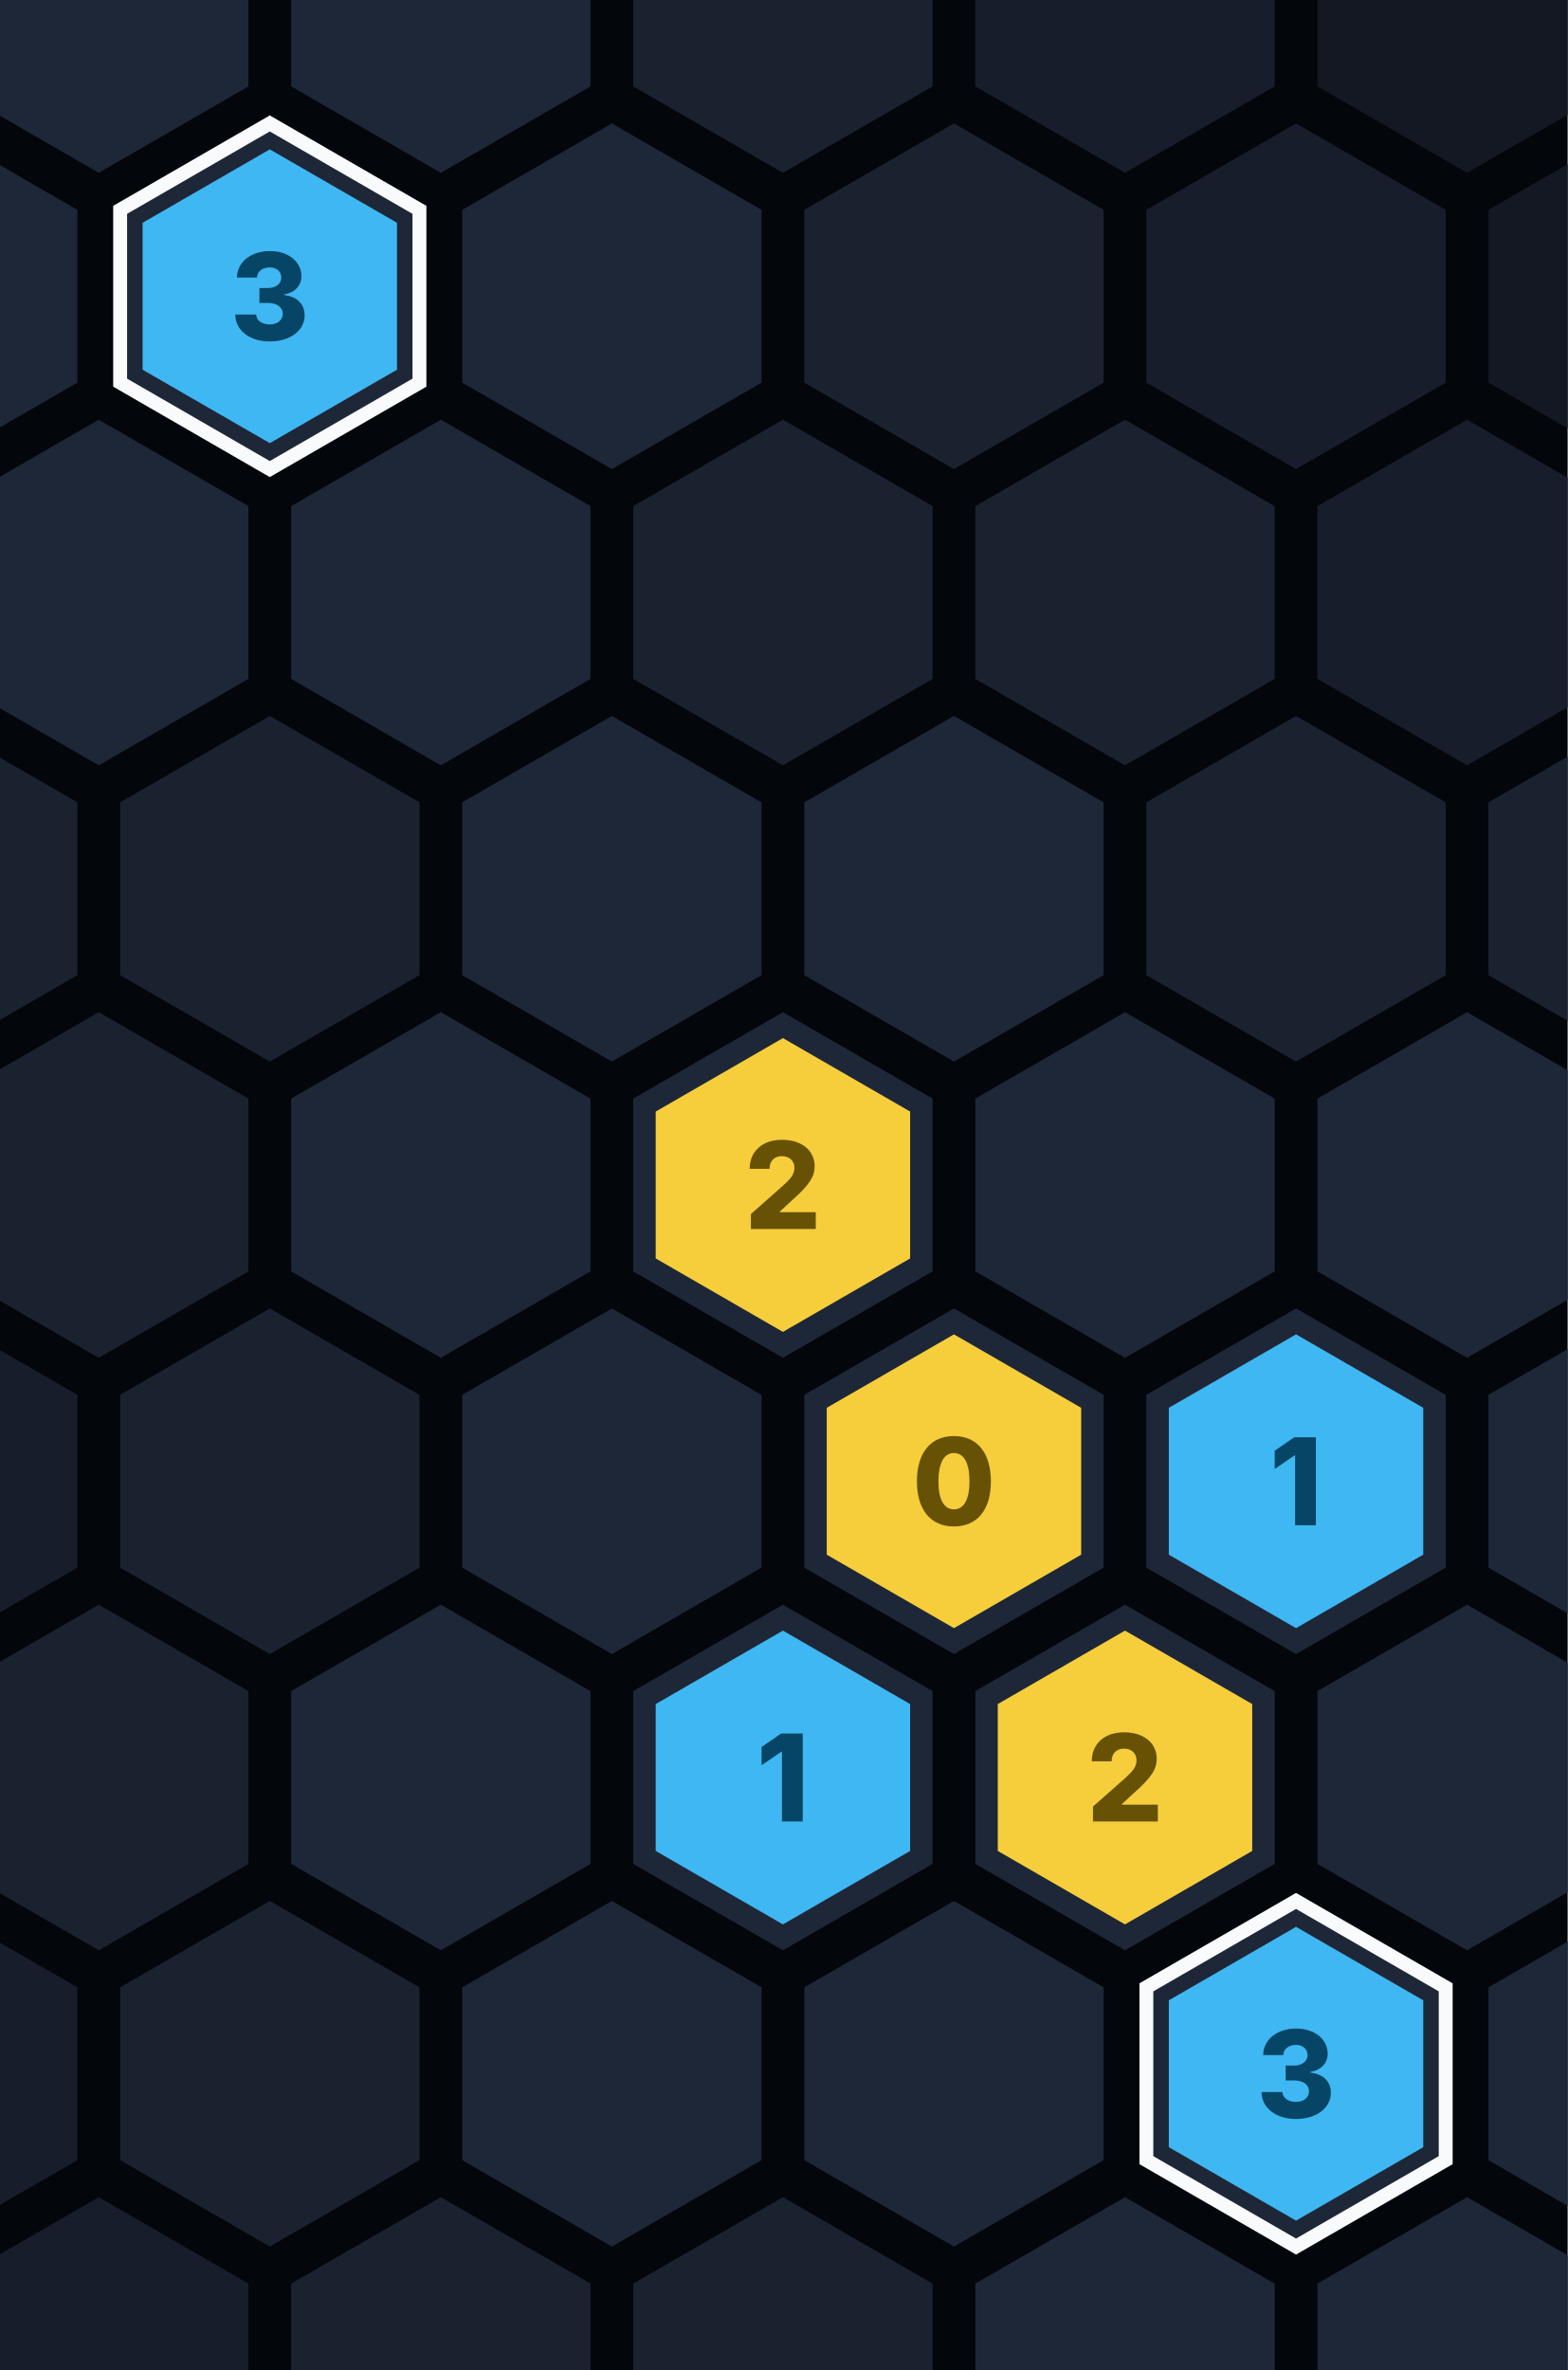
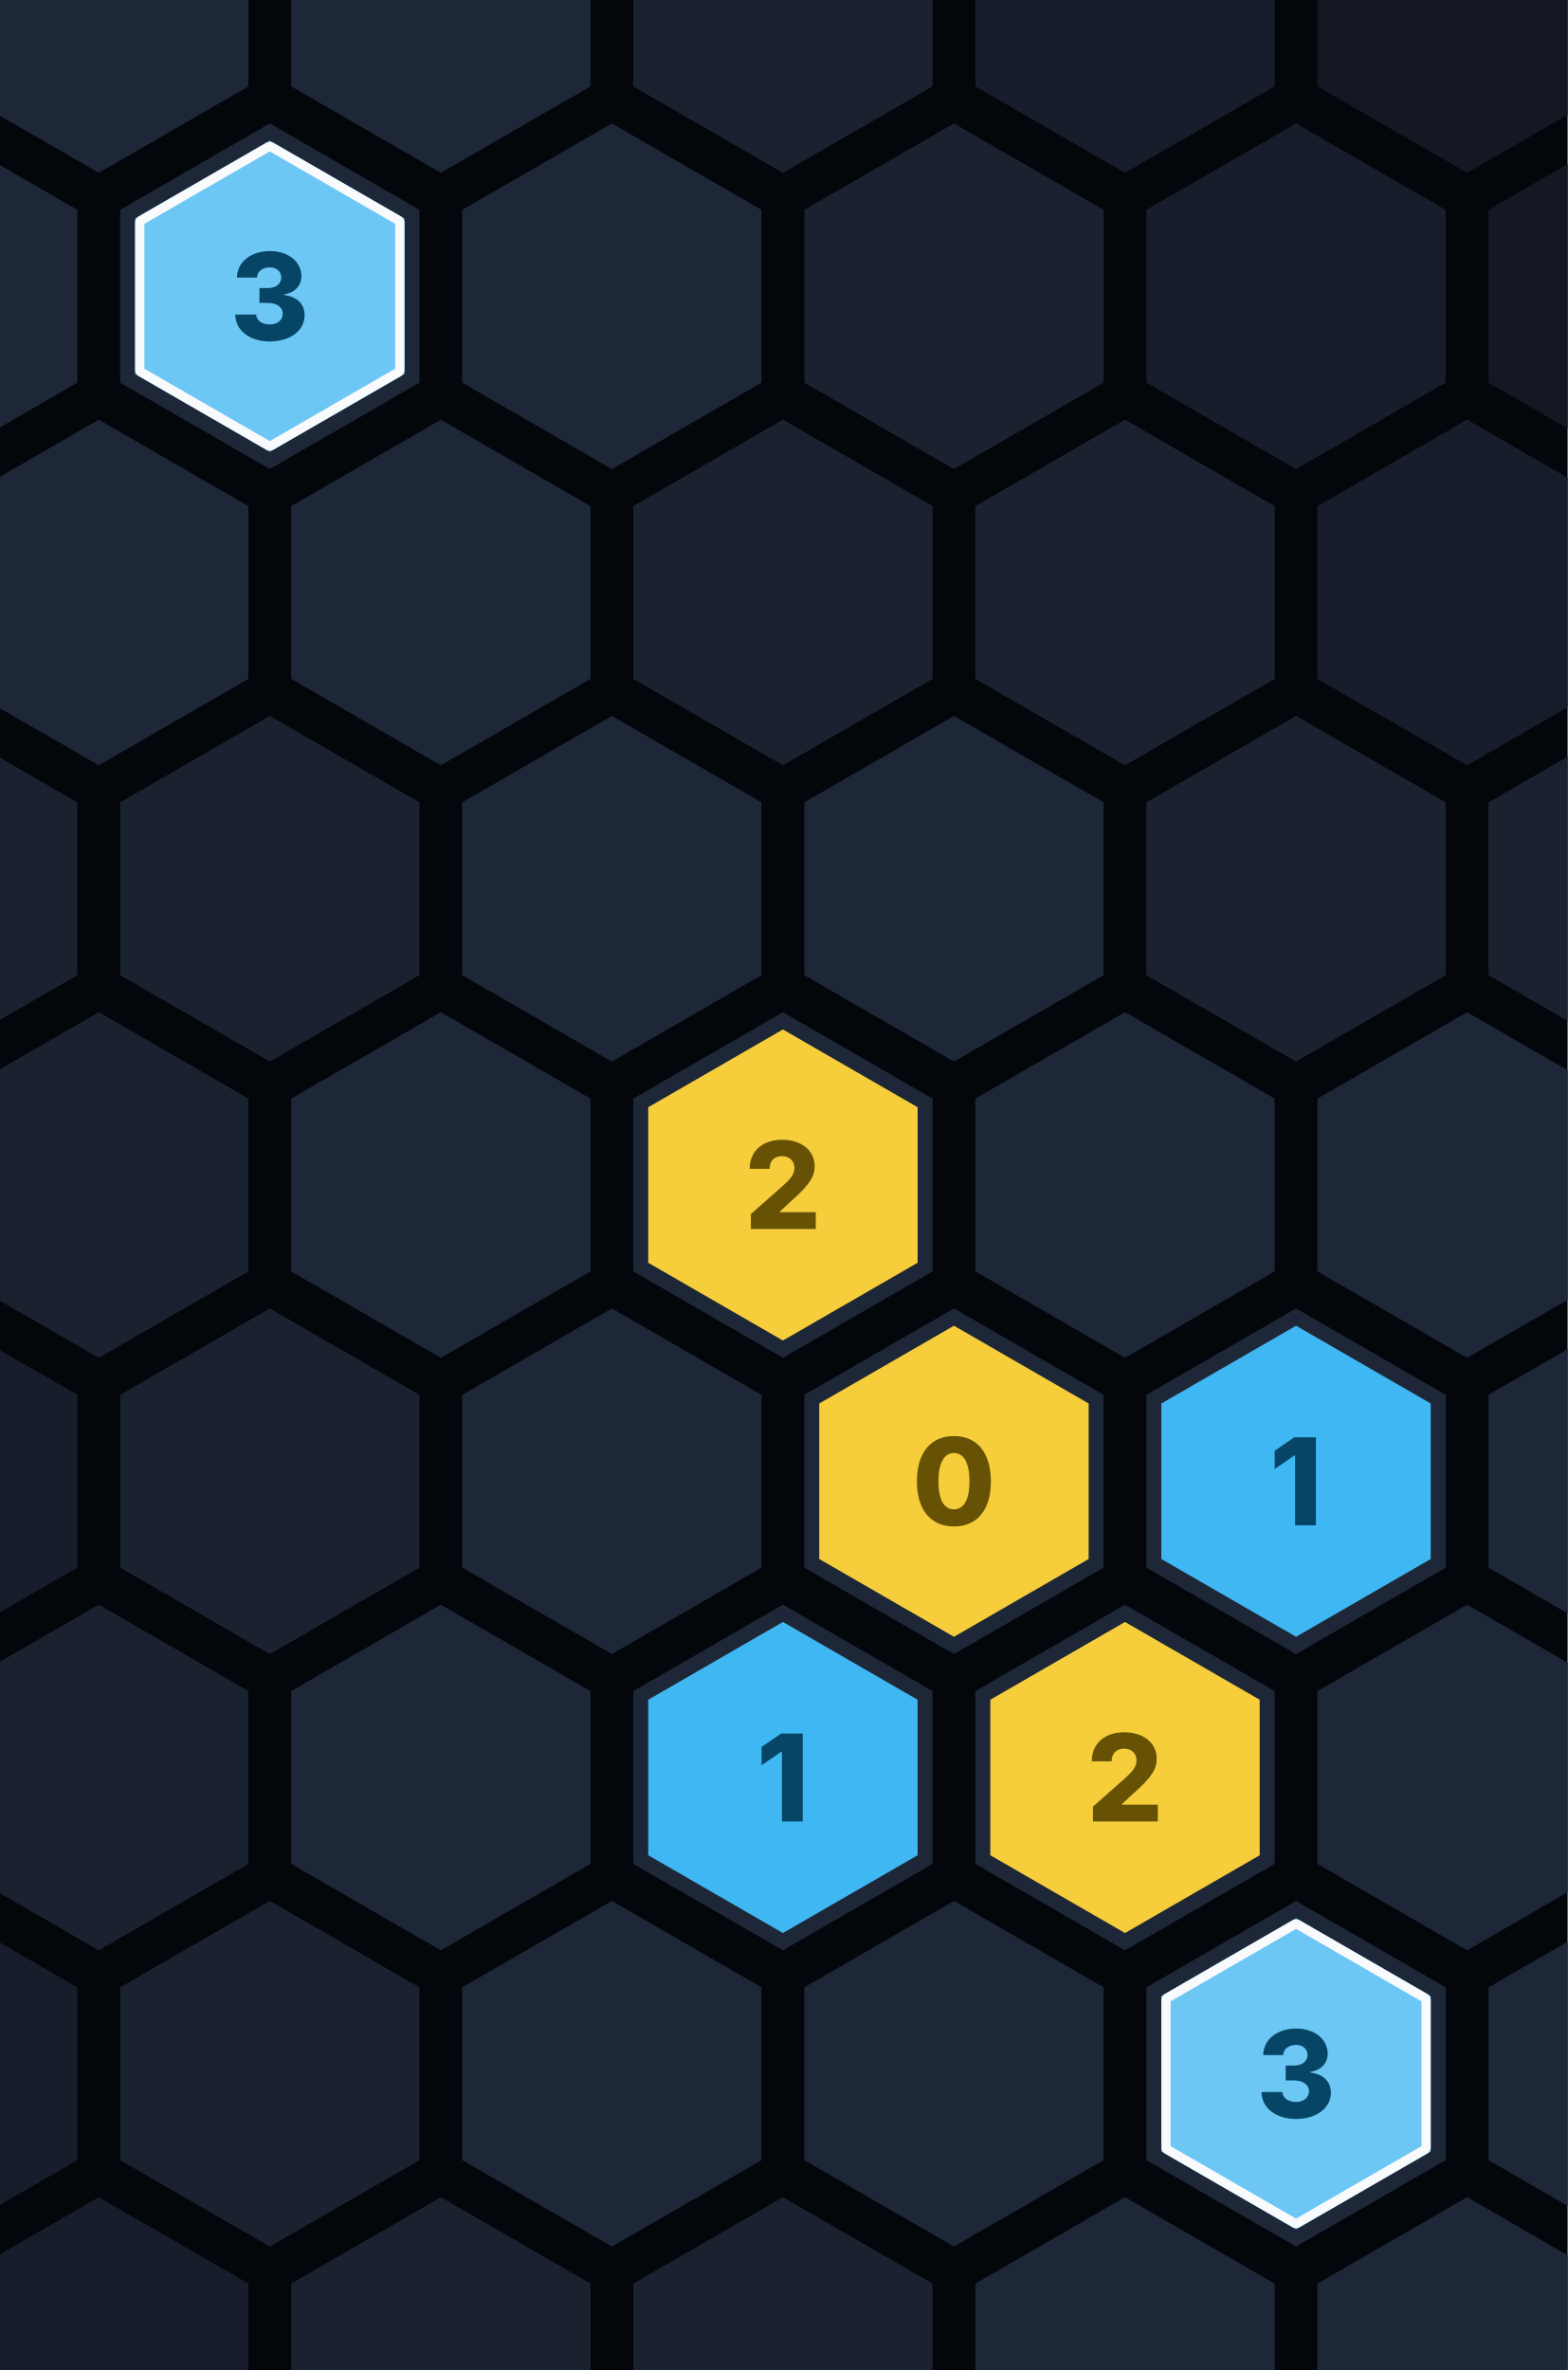
<svg xmlns="http://www.w3.org/2000/svg" viewBox="-309.128 -480.0 508 768">
  <rect x="-309.128" y="-480.0" width="100%" height="100%" fill="rgba(3, 6, 11, 1.0)" />
  <defs>
    <mask x="-309.128" y="-480.0" width="100%" height="100%" id="full-mask" mask-type="luminance" maskUnits="userSpaceOnUse">
      <rect x="-309.128" y="-480.0" width="100%" height="100%" fill="rgba(255, 255, 255, 1.0)" />
    </mask>
    <mask x="-309.128" y="-480.0" width="100%" height="100%" id="text-mask-7" mask-type="luminance" maskUnits="userSpaceOnUse">
      <rect x="-309.128" y="-480.0" width="100%" height="100%" fill="rgba(255, 255, 255, 1.0)" />
      <text stroke="rgba(51, 51, 51, 1.0)" stroke-width="6.533" stroke-linecap="round" stroke-linejoin="round" font-weight="800" font-family="system-ui, -apple-system, BlinkMacSystemFont, sans-serif" font-size="39.2px" text-anchor="middle" dominant-baseline="central" x="-221.703" y="-384.0">3</text>
      <text fill="rgba(0, 0, 0, 1.0)" font-weight="800" font-family="system-ui, -apple-system, BlinkMacSystemFont, sans-serif" font-size="39.2px" text-anchor="middle" dominant-baseline="central" x="-221.703" y="-384.0">3</text>
      <text stroke="rgba(51, 51, 51, 1.0)" stroke-width="6.533" stroke-linecap="round" stroke-linejoin="round" font-weight="800" font-family="system-ui, -apple-system, BlinkMacSystemFont, sans-serif" font-size="39.2px" text-anchor="middle" dominant-baseline="central" x="-55.426" y="-96.0">2</text>
      <text fill="rgba(0, 0, 0, 1.0)" font-weight="800" font-family="system-ui, -apple-system, BlinkMacSystemFont, sans-serif" font-size="39.2px" text-anchor="middle" dominant-baseline="central" x="-55.426" y="-96.0">2</text>
      <text stroke="rgba(51, 51, 51, 1.0)" stroke-width="6.533" stroke-linecap="round" stroke-linejoin="round" font-weight="800" font-family="system-ui, -apple-system, BlinkMacSystemFont, sans-serif" font-size="39.2px" text-anchor="middle" dominant-baseline="central" x="0.0" y="0.0">0</text>
      <text fill="rgba(0, 0, 0, 1.0)" font-weight="800" font-family="system-ui, -apple-system, BlinkMacSystemFont, sans-serif" font-size="39.2px" text-anchor="middle" dominant-baseline="central" x="0.0" y="0.0">0</text>
      <text stroke="rgba(51, 51, 51, 1.0)" stroke-width="6.533" stroke-linecap="round" stroke-linejoin="round" font-weight="800" font-family="system-ui, -apple-system, BlinkMacSystemFont, sans-serif" font-size="39.2px" text-anchor="middle" dominant-baseline="central" x="110.851" y="0.0">1</text>
      <text fill="rgba(0, 0, 0, 1.0)" font-weight="800" font-family="system-ui, -apple-system, BlinkMacSystemFont, sans-serif" font-size="39.2px" text-anchor="middle" dominant-baseline="central" x="110.851" y="0.0">1</text>
      <text stroke="rgba(51, 51, 51, 1.0)" stroke-width="6.533" stroke-linecap="round" stroke-linejoin="round" font-weight="800" font-family="system-ui, -apple-system, BlinkMacSystemFont, sans-serif" font-size="39.2px" text-anchor="middle" dominant-baseline="central" x="-55.426" y="96.0">1</text>
      <text fill="rgba(0, 0, 0, 1.0)" font-weight="800" font-family="system-ui, -apple-system, BlinkMacSystemFont, sans-serif" font-size="39.2px" text-anchor="middle" dominant-baseline="central" x="-55.426" y="96.0">1</text>
      <text stroke="rgba(51, 51, 51, 1.0)" stroke-width="6.533" stroke-linecap="round" stroke-linejoin="round" font-weight="800" font-family="system-ui, -apple-system, BlinkMacSystemFont, sans-serif" font-size="39.2px" text-anchor="middle" dominant-baseline="central" x="55.426" y="96.0">2</text>
      <text fill="rgba(0, 0, 0, 1.0)" font-weight="800" font-family="system-ui, -apple-system, BlinkMacSystemFont, sans-serif" font-size="39.2px" text-anchor="middle" dominant-baseline="central" x="55.426" y="96.0">2</text>
      <text stroke="rgba(51, 51, 51, 1.0)" stroke-width="6.533" stroke-linecap="round" stroke-linejoin="round" font-weight="800" font-family="system-ui, -apple-system, BlinkMacSystemFont, sans-serif" font-size="39.2px" text-anchor="middle" dominant-baseline="central" x="110.851" y="192.0">3</text>
      <text fill="rgba(0, 0, 0, 1.0)" font-weight="800" font-family="system-ui, -apple-system, BlinkMacSystemFont, sans-serif" font-size="39.2px" text-anchor="middle" dominant-baseline="central" x="110.851" y="192.0">3</text>
    </mask>
  </defs>
  <g mask="url(#full-mask)">
    <polygon points="-228.631,-508.0 -228.631,-452.0 -277.128,-424.0 -325.626,-452.0 -325.626,-508.0 -277.128,-536.0" fill="rgba(30, 39, 55, 1.0)" />
    <polygon points="-117.779,-508.0 -117.779,-452.0 -166.277,-424.0 -214.774,-452.0 -214.774,-508.0 -166.277,-536.0" fill="rgba(30, 39, 55, 1.0)" />
    <polygon points="-6.928,-508.0 -6.928,-452.0 -55.426,-424.0 -103.923,-452.0 -103.923,-508.0 -55.426,-536.0" fill="rgba(26, 34, 48, 1.0)" />
    <polygon points="103.923,-508.0 103.923,-452.0 55.426,-424.0 6.928,-452.0 6.928,-508.0 55.426,-536.0" fill="rgba(23, 29, 42, 1.0)" />
    <polygon points="214.774,-508.0 214.774,-452.0 166.277,-424.0 117.779,-452.0 117.779,-508.0 166.277,-536.0" fill="rgba(19, 24, 35, 1.0)" />
    <polygon points="-284.056,-412.0 -284.056,-356.0 -332.554,-328.0 -381.051,-356.0 -381.051,-412.0 -332.554,-440.0" fill="rgba(30, 39, 55, 1.0)" />
    <polygon points="-173.205,-412.0 -173.205,-356.0 -221.703,-328.0 -270.2,-356.0 -270.2,-412.0 -221.703,-440.0" fill="rgba(30, 39, 55, 1.0)" />
-     <polygon points="-180.48,-407.8 -180.48,-360.2 -221.703,-336.4 -262.925,-360.2 -262.925,-407.8 -221.703,-431.6" fill="rgba(63, 183, 243, 1.0)" />
-     <polygon points="-173.205,-412.0 -173.205,-356.0 -221.703,-328.0 -270.2,-356.0 -270.2,-412.0 -221.703,-440.0" fill="rgba(0, 0, 0, 0.0)" stroke="rgba(248, 250, 252, 1.0)" stroke-width="4.5" />
+     <polygon points="-178.055,-409.2 -178.055,-358.8 -221.703,-333.6 -265.35,-358.8 -265.35,-409.2 -221.703,-434.4" fill="rgba(63, 183, 243, 1.0)" />
+     <path d="M -179.555 -407.959 L -179.555 -360.041 Q -179.555 -359.666 -179.88 -359.479 L -221.378 -335.52 Q -221.703 -335.332 -222.027 -335.52 L -263.525 -359.479 Q -263.85 -359.666 -263.85 -360.041 L -263.85 -407.959 Q -263.85 -408.334 -263.525 -408.521 L -222.027 -432.48 Q -221.703 -432.668 -221.378 -432.48 L -179.88 -408.521 Q -179.555 -408.334 -179.555 -407.959 Z" fill="rgba(248, 250, 252, 0.251)" />
+     <path d="M -179.555 -407.959 L -179.555 -360.041 Q -179.555 -359.666 -179.88 -359.479 L -221.378 -335.52 Q -221.703 -335.332 -222.027 -335.52 L -263.525 -359.479 Q -263.85 -359.666 -263.85 -360.041 L -263.85 -407.959 Q -263.85 -408.334 -263.525 -408.521 L -222.027 -432.48 Q -221.703 -432.668 -221.378 -432.48 L -179.88 -408.521 Q -179.555 -408.334 -179.555 -407.959 Z" fill="rgba(0, 0, 0, 0.0)" stroke="rgba(248, 250, 252, 1.0)" stroke-width="3.0" />
    <text fill="rgba(6, 69, 101, 1.0)" font-weight="800" font-family="system-ui, -apple-system, BlinkMacSystemFont, sans-serif" font-size="39.2px" text-anchor="middle" dominant-baseline="central" x="-221.703" y="-384.0">3</text>
    <polygon points="-62.354,-412.0 -62.354,-356.0 -110.851,-328.0 -159.349,-356.0 -159.349,-412.0 -110.851,-440.0" fill="rgba(30, 39, 55, 1.0)" />
    <polygon points="48.497,-412.0 48.497,-356.0 3.429011037612589E-15,-328.0 -48.497,-356.0 -48.497,-412.0 -1.0287033112837767E-14,-440.0" fill="rgba(26, 34, 48, 1.0)" />
    <polygon points="159.349,-412.0 159.349,-356.0 110.851,-328.0 62.354,-356.0 62.354,-412.0 110.851,-440.0" fill="rgba(23, 29, 42, 1.0)" />
    <polygon points="270.2,-412.0 270.2,-356.0 221.703,-328.0 173.205,-356.0 173.205,-412.0 221.703,-440.0" fill="rgba(19, 24, 35, 1.0)" />
    <polygon points="-228.631,-316.0 -228.631,-260.0 -277.128,-232.0 -325.626,-260.0 -325.626,-316.0 -277.128,-344.0" fill="rgba(30, 39, 55, 1.0)" />
    <polygon points="-117.779,-316.0 -117.779,-260.0 -166.277,-232.0 -214.774,-260.0 -214.774,-316.0 -166.277,-344.0" fill="rgba(30, 39, 55, 1.0)" />
    <polygon points="-6.928,-316.0 -6.928,-260.0 -55.426,-232.0 -103.923,-260.0 -103.923,-316.0 -55.426,-344.0" fill="rgba(26, 34, 48, 1.0)" />
    <polygon points="103.923,-316.0 103.923,-260.0 55.426,-232.0 6.928,-260.0 6.928,-316.0 55.426,-344.0" fill="rgba(26, 34, 48, 1.0)" />
    <polygon points="214.774,-316.0 214.774,-260.0 166.277,-232.0 117.779,-260.0 117.779,-316.0 166.277,-344.0" fill="rgba(23, 29, 42, 1.0)" />
    <polygon points="-284.056,-220.0 -284.056,-164.0 -332.554,-136.0 -381.051,-164.0 -381.051,-220.0 -332.554,-248.0" fill="rgba(26, 34, 48, 1.0)" />
    <polygon points="-173.205,-220.0 -173.205,-164.0 -221.703,-136.0 -270.2,-164.0 -270.2,-220.0 -221.703,-248.0" fill="rgba(26, 34, 48, 1.0)" />
    <polygon points="-62.354,-220.0 -62.354,-164.0 -110.851,-136.0 -159.349,-164.0 -159.349,-220.0 -110.851,-248.0" fill="rgba(30, 39, 55, 1.0)" />
    <polygon points="48.497,-220.0 48.497,-164.0 3.429011037612589E-15,-136.0 -48.497,-164.0 -48.497,-220.0 -1.0287033112837767E-14,-248.0" fill="rgba(30, 39, 55, 1.0)" />
    <polygon points="159.349,-220.0 159.349,-164.0 110.851,-136.0 62.354,-164.0 62.354,-220.0 110.851,-248.0" fill="rgba(26, 34, 48, 1.0)" />
    <polygon points="270.2,-220.0 270.2,-164.0 221.703,-136.0 173.205,-164.0 173.205,-220.0 221.703,-248.0" fill="rgba(26, 34, 48, 1.0)" />
    <polygon points="-228.631,-124.0 -228.631,-68.0 -277.128,-40.0 -325.626,-68.0 -325.626,-124.0 -277.128,-152.0" fill="rgba(26, 34, 48, 1.0)" />
    <polygon points="-117.779,-124.0 -117.779,-68.0 -166.277,-40.0 -214.774,-68.0 -214.774,-124.0 -166.277,-152.0" fill="rgba(30, 39, 55, 1.0)" />
    <polygon points="-6.928,-124.0 -6.928,-68.0 -55.426,-40.0 -103.923,-68.0 -103.923,-124.0 -55.426,-152.0" fill="rgba(30, 39, 55, 1.0)" />
-     <polygon points="-14.203,-119.8 -14.203,-72.2 -55.426,-48.4 -96.648,-72.2 -96.648,-119.8 -55.426,-143.6" fill="rgba(246, 206, 60, 1.0)" />
+     <polygon points="-11.778,-121.2 -11.778,-70.8 -55.426,-45.6 -99.073,-70.8 -99.073,-121.2 -55.426,-146.4" fill="rgba(246, 206, 60, 1.0)" />
    <text fill="rgba(102, 81, 5, 1.0)" font-weight="800" font-family="system-ui, -apple-system, BlinkMacSystemFont, sans-serif" font-size="39.2px" text-anchor="middle" dominant-baseline="central" x="-55.426" y="-96.0">2</text>
    <polygon points="103.923,-124.0 103.923,-68.0 55.426,-40.0 6.928,-68.0 6.928,-124.0 55.426,-152.0" fill="rgba(30, 39, 55, 1.0)" />
    <polygon points="214.774,-124.0 214.774,-68.0 166.277,-40.0 117.779,-68.0 117.779,-124.0 166.277,-152.0" fill="rgba(30, 39, 55, 1.0)" />
    <polygon points="-284.056,-28 -284.056,28 -332.554,56.0 -381.051,28 -381.051,-28 -332.554,-56.0" fill="rgba(23, 29, 42, 1.0)" />
    <polygon points="-173.205,-28 -173.205,28 -221.703,56.0 -270.2,28 -270.2,-28 -221.703,-56.0" fill="rgba(26, 34, 48, 1.0)" />
    <polygon points="-62.354,-28 -62.354,28 -110.851,56.0 -159.349,28 -159.349,-28 -110.851,-56.0" fill="rgba(30, 39, 55, 1.0)" />
    <polygon points="48.497,-28 48.497,28 3.429011037612589E-15,56.0 -48.497,28 -48.497,-28 -1.0287033112837767E-14,-56.0" fill="rgba(30, 39, 55, 1.0)" />
-     <polygon points="41.223,-23.8 41.223,23.8 2.9146593819707008E-15,47.6 -41.223,23.8 -41.223,-23.8 -8.743978145912102E-15,-47.6" fill="rgba(246, 206, 60, 1.0)" />
+     <polygon points="43.648,-25.2 43.648,25.2 3.08610993385133E-15,50.4 -43.648,25.2 -43.648,-25.2 -9.258329801553989E-15,-50.4" fill="rgba(246, 206, 60, 1.0)" />
    <text fill="rgba(102, 81, 5, 1.0)" font-weight="800" font-family="system-ui, -apple-system, BlinkMacSystemFont, sans-serif" font-size="39.2px" text-anchor="middle" dominant-baseline="central" x="0.0" y="0.0">0</text>
    <polygon points="159.349,-28 159.349,28 110.851,56.0 62.354,28 62.354,-28 110.851,-56.0" fill="rgba(30, 39, 55, 1.0)" />
-     <polygon points="152.074,-23.8 152.074,23.8 110.851,47.6 69.628,23.8 69.628,-23.8 110.851,-47.6" fill="rgba(63, 183, 243, 1.0)" />
+     <polygon points="154.499,-25.2 154.499,25.2 110.851,50.4 67.204,25.2 67.204,-25.2 110.851,-50.4" fill="rgba(63, 183, 243, 1.0)" />
    <text fill="rgba(6, 69, 101, 1.0)" font-weight="800" font-family="system-ui, -apple-system, BlinkMacSystemFont, sans-serif" font-size="39.2px" text-anchor="middle" dominant-baseline="central" x="110.851" y="0.0">1</text>
    <polygon points="270.2,-28 270.2,28 221.703,56.0 173.205,28 173.205,-28 221.703,-56.0" fill="rgba(30, 39, 55, 1.0)" />
    <polygon points="-228.631,68.0 -228.631,124.0 -277.128,152.0 -325.626,124.0 -325.626,68.0 -277.128,40.0" fill="rgba(26, 34, 48, 1.0)" />
    <polygon points="-117.779,68.0 -117.779,124.0 -166.277,152.0 -214.774,124.0 -214.774,68.0 -166.277,40.0" fill="rgba(30, 39, 55, 1.0)" />
    <polygon points="-6.928,68.0 -6.928,124.0 -55.426,152.0 -103.923,124.0 -103.923,68.0 -55.426,40.0" fill="rgba(30, 39, 55, 1.0)" />
-     <polygon points="-14.203,72.2 -14.203,119.8 -55.426,143.6 -96.648,119.8 -96.648,72.2 -55.426,48.4" fill="rgba(63, 183, 243, 1.0)" />
+     <polygon points="-11.778,70.8 -11.778,121.2 -55.426,146.4 -99.073,121.2 -99.073,70.8 -55.426,45.6" fill="rgba(63, 183, 243, 1.0)" />
    <text fill="rgba(6, 69, 101, 1.0)" font-weight="800" font-family="system-ui, -apple-system, BlinkMacSystemFont, sans-serif" font-size="39.2px" text-anchor="middle" dominant-baseline="central" x="-55.426" y="96.0">1</text>
    <polygon points="103.923,68.0 103.923,124.0 55.426,152.0 6.928,124.0 6.928,68.0 55.426,40.0" fill="rgba(30, 39, 55, 1.0)" />
-     <polygon points="96.648,72.2 96.648,119.8 55.426,143.6 14.203,119.8 14.203,72.2 55.426,48.4" fill="rgba(246, 206, 60, 1.0)" />
+     <polygon points="99.073,70.8 99.073,121.2 55.426,146.4 11.778,121.2 11.778,70.8 55.426,45.6" fill="rgba(246, 206, 60, 1.0)" />
    <text fill="rgba(102, 81, 5, 1.0)" font-weight="800" font-family="system-ui, -apple-system, BlinkMacSystemFont, sans-serif" font-size="39.2px" text-anchor="middle" dominant-baseline="central" x="55.426" y="96.0">2</text>
    <polygon points="214.774,68.0 214.774,124.0 166.277,152.0 117.779,124.0 117.779,68.0 166.277,40.0" fill="rgba(30, 39, 55, 1.0)" />
    <polygon points="-284.056,164.0 -284.056,220.0 -332.554,248.0 -381.051,220.0 -381.051,164.0 -332.554,136.0" fill="rgba(23, 29, 42, 1.0)" />
    <polygon points="-173.205,164.0 -173.205,220.0 -221.703,248.0 -270.2,220.0 -270.2,164.0 -221.703,136.0" fill="rgba(26, 34, 48, 1.0)" />
    <polygon points="-62.354,164.0 -62.354,220.0 -110.851,248.0 -159.349,220.0 -159.349,164.0 -110.851,136.0" fill="rgba(30, 39, 55, 1.0)" />
    <polygon points="48.497,164.0 48.497,220.0 3.429011037612589E-15,248.0 -48.497,220.0 -48.497,164.0 -1.0287033112837767E-14,136.0" fill="rgba(30, 39, 55, 1.0)" />
    <polygon points="159.349,164.0 159.349,220.0 110.851,248.0 62.354,220.0 62.354,164.0 110.851,136.0" fill="rgba(30, 39, 55, 1.0)" />
-     <polygon points="152.074,168.2 152.074,215.8 110.851,239.6 69.628,215.8 69.628,168.2 110.851,144.4" fill="rgba(63, 183, 243, 1.0)" />
-     <polygon points="159.349,164.0 159.349,220.0 110.851,248.0 62.354,220.0 62.354,164.0 110.851,136.0" fill="rgba(0, 0, 0, 0.0)" stroke="rgba(248, 250, 252, 1.0)" stroke-width="4.5" />
+     <polygon points="154.499,166.8 154.499,217.2 110.851,242.4 67.204,217.2 67.204,166.8 110.851,141.6" fill="rgba(63, 183, 243, 1.0)" />
+     <path d="M 152.999 168.041 L 152.999 215.959 Q 152.999 216.334 152.674 216.521 L 111.176 240.48 Q 110.851 240.668 110.526 240.48 L 69.028 216.521 Q 68.704 216.334 68.704 215.959 L 68.704 168.041 Q 68.704 167.666 69.028 167.479 L 110.526 143.52 Q 110.851 143.332 111.176 143.52 L 152.674 167.479 Q 152.999 167.666 152.999 168.041 Z" fill="rgba(248, 250, 252, 0.251)" />
+     <path d="M 152.999 168.041 L 152.999 215.959 Q 152.999 216.334 152.674 216.521 L 111.176 240.48 Q 110.851 240.668 110.526 240.48 L 69.028 216.521 Q 68.704 216.334 68.704 215.959 L 68.704 168.041 Q 68.704 167.666 69.028 167.479 L 110.526 143.52 Q 110.851 143.332 111.176 143.52 L 152.674 167.479 Q 152.999 167.666 152.999 168.041 Z" fill="rgba(0, 0, 0, 0.0)" stroke="rgba(248, 250, 252, 1.0)" stroke-width="3.0" />
    <text fill="rgba(6, 69, 101, 1.0)" font-weight="800" font-family="system-ui, -apple-system, BlinkMacSystemFont, sans-serif" font-size="39.2px" text-anchor="middle" dominant-baseline="central" x="110.851" y="192.0">3</text>
    <polygon points="270.2,164.0 270.2,220.0 221.703,248.0 173.205,220.0 173.205,164.0 221.703,136.0" fill="rgba(30, 39, 55, 1.0)" />
    <polygon points="-228.631,260.0 -228.631,316.0 -277.128,344.0 -325.626,316.0 -325.626,260.0 -277.128,232.0" fill="rgba(23, 29, 42, 1.0)" />
    <polygon points="-117.779,260.0 -117.779,316.0 -166.277,344.0 -214.774,316.0 -214.774,260.0 -166.277,232.0" fill="rgba(26, 34, 48, 1.0)" />
    <polygon points="-6.928,260.0 -6.928,316.0 -55.426,344.0 -103.923,316.0 -103.923,260.0 -55.426,232.0" fill="rgba(26, 34, 48, 1.0)" />
    <polygon points="103.923,260.0 103.923,316.0 55.426,344.0 6.928,316.0 6.928,260.0 55.426,232.0" fill="rgba(30, 39, 55, 1.0)" />
    <polygon points="214.774,260.0 214.774,316.0 166.277,344.0 117.779,316.0 117.779,260.0 166.277,232.0" fill="rgba(30, 39, 55, 1.0)" />
-     <line x1="-332.554" y1="-448.0" x2="-332.554" y2="-512.0" stroke="rgba(60, 77, 108, 1.0)" stroke-width="3.0" stroke-linecap="round" mask="url(#text-mask-7)" />
-     <line x1="-332.554" y1="-512.0" x2="-277.128" y2="-544.0" stroke="rgba(60, 77, 108, 1.0)" stroke-width="3.0" stroke-linecap="round" mask="url(#text-mask-7)" />
-     <line x1="-277.128" y1="-544.0" x2="-221.703" y2="-512.0" stroke="rgba(60, 77, 108, 1.0)" stroke-width="3.0" stroke-linecap="round" mask="url(#text-mask-7)" />
-     <line x1="-221.703" y1="-512.0" x2="-166.277" y2="-544.0" stroke="rgba(60, 77, 108, 1.0)" stroke-width="3.0" stroke-linecap="round" mask="url(#text-mask-7)" />
-     <line x1="-166.277" y1="-544.0" x2="-110.851" y2="-512.0" stroke="rgba(60, 77, 108, 1.0)" stroke-width="3.0" stroke-linecap="round" mask="url(#text-mask-7)" />
-     <line x1="-110.851" y1="-512.0" x2="-55.426" y2="-544.0" stroke="rgba(60, 77, 108, 1.0)" stroke-width="3.0" stroke-linecap="round" mask="url(#text-mask-7)" />
-     <line x1="-55.426" y1="-544.0" x2="2.1316282072803006E-14" y2="-512.0" stroke="rgba(60, 77, 108, 1.0)" stroke-width="3.0" stroke-linecap="round" mask="url(#text-mask-7)" />
-     <line x1="4.263256414560601E-14" y1="-512.0" x2="55.426" y2="-544.0" stroke="rgba(60, 77, 108, 1.0)" stroke-width="3.0" stroke-linecap="round" mask="url(#text-mask-7)" />
-     <line x1="55.426" y1="-544.0" x2="110.851" y2="-512.0" stroke="rgba(60, 77, 108, 1.0)" stroke-width="3.0" stroke-linecap="round" mask="url(#text-mask-7)" />
-     <line x1="221.703" y1="-512.0" x2="221.703" y2="-448.0" stroke="rgba(60, 77, 108, 1.0)" stroke-width="3.0" stroke-linecap="round" mask="url(#text-mask-7)" />
-     <line x1="110.851" y1="-512.0" x2="166.277" y2="-544.0" stroke="rgba(60, 77, 108, 1.0)" stroke-width="3.0" stroke-linecap="round" mask="url(#text-mask-7)" />
-     <line x1="166.277" y1="-544.0" x2="221.703" y2="-512.0" stroke="rgba(60, 77, 108, 1.0)" stroke-width="3.0" stroke-linecap="round" mask="url(#text-mask-7)" />
-     <line x1="-332.554" y1="-320.0" x2="-387.979" y2="-352.0" stroke="rgba(60, 77, 108, 1.0)" stroke-width="3.0" stroke-linecap="round" mask="url(#text-mask-7)" />
-     <line x1="-387.979" y1="-352.0" x2="-387.979" y2="-416.0" stroke="rgba(60, 77, 108, 1.0)" stroke-width="3.0" stroke-linecap="round" mask="url(#text-mask-7)" />
-     <line x1="-387.979" y1="-416.0" x2="-332.554" y2="-448.0" stroke="rgba(60, 77, 108, 1.0)" stroke-width="3.0" stroke-linecap="round" mask="url(#text-mask-7)" />
-     <line x1="277.128" y1="-416.0" x2="277.128" y2="-352.0" stroke="rgba(60, 77, 108, 1.0)" stroke-width="3.0" stroke-linecap="round" mask="url(#text-mask-7)" />
-     <line x1="277.128" y1="-352.0" x2="221.703" y2="-320.0" stroke="rgba(60, 77, 108, 1.0)" stroke-width="3.0" stroke-linecap="round" mask="url(#text-mask-7)" />
-     <line x1="221.703" y1="-448.0" x2="277.128" y2="-416.0" stroke="rgba(60, 77, 108, 1.0)" stroke-width="3.0" stroke-linecap="round" mask="url(#text-mask-7)" />
-     <line x1="-332.554" y1="-256.0" x2="-332.554" y2="-320.0" stroke="rgba(60, 77, 108, 1.0)" stroke-width="3.0" stroke-linecap="round" mask="url(#text-mask-7)" />
-     <line x1="221.703" y1="-320.0" x2="221.703" y2="-256.0" stroke="rgba(60, 77, 108, 1.0)" stroke-width="3.0" stroke-linecap="round" mask="url(#text-mask-7)" />
-     <line x1="-332.554" y1="-128.0" x2="-387.979" y2="-160.0" stroke="rgba(60, 77, 108, 1.0)" stroke-width="3.0" stroke-linecap="round" mask="url(#text-mask-7)" />
-     <line x1="-387.979" y1="-160.0" x2="-387.979" y2="-224.0" stroke="rgba(60, 77, 108, 1.0)" stroke-width="3.0" stroke-linecap="round" mask="url(#text-mask-7)" />
-     <line x1="-387.979" y1="-224.0" x2="-332.554" y2="-256.0" stroke="rgba(60, 77, 108, 1.0)" stroke-width="3.0" stroke-linecap="round" mask="url(#text-mask-7)" />
-     <line x1="277.128" y1="-224.0" x2="277.128" y2="-160.0" stroke="rgba(60, 77, 108, 1.0)" stroke-width="3.0" stroke-linecap="round" mask="url(#text-mask-7)" />
-     <line x1="277.128" y1="-160.0" x2="221.703" y2="-128.0" stroke="rgba(60, 77, 108, 1.0)" stroke-width="3.0" stroke-linecap="round" mask="url(#text-mask-7)" />
-     <line x1="221.703" y1="-256.0" x2="277.128" y2="-224.0" stroke="rgba(60, 77, 108, 1.0)" stroke-width="3.0" stroke-linecap="round" mask="url(#text-mask-7)" />
-     <line x1="-332.554" y1="-64.0" x2="-332.554" y2="-128.0" stroke="rgba(60, 77, 108, 1.0)" stroke-width="3.0" stroke-linecap="round" mask="url(#text-mask-7)" />
-     <line x1="221.703" y1="-128.0" x2="221.703" y2="-64.0" stroke="rgba(60, 77, 108, 1.0)" stroke-width="3.0" stroke-linecap="round" mask="url(#text-mask-7)" />
-     <line x1="-332.554" y1="64.0" x2="-387.979" y2="32" stroke="rgba(60, 77, 108, 1.0)" stroke-width="3.0" stroke-linecap="round" mask="url(#text-mask-7)" />
-     <line x1="-387.979" y1="32" x2="-387.979" y2="-32" stroke="rgba(60, 77, 108, 1.0)" stroke-width="3.0" stroke-linecap="round" mask="url(#text-mask-7)" />
-     <line x1="-387.979" y1="-32" x2="-332.554" y2="-64.0" stroke="rgba(60, 77, 108, 1.0)" stroke-width="3.0" stroke-linecap="round" mask="url(#text-mask-7)" />
-     <line x1="277.128" y1="-32" x2="277.128" y2="32" stroke="rgba(60, 77, 108, 1.0)" stroke-width="3.0" stroke-linecap="round" mask="url(#text-mask-7)" />
-     <line x1="277.128" y1="32" x2="221.703" y2="64.0" stroke="rgba(60, 77, 108, 1.0)" stroke-width="3.0" stroke-linecap="round" mask="url(#text-mask-7)" />
-     <line x1="221.703" y1="-64.0" x2="277.128" y2="-32" stroke="rgba(60, 77, 108, 1.0)" stroke-width="3.0" stroke-linecap="round" mask="url(#text-mask-7)" />
-     <line x1="-332.554" y1="128.0" x2="-332.554" y2="64" stroke="rgba(60, 77, 108, 1.0)" stroke-width="3.0" stroke-linecap="round" mask="url(#text-mask-7)" />
-     <line x1="221.703" y1="64.0" x2="221.703" y2="128.0" stroke="rgba(60, 77, 108, 1.0)" stroke-width="3.0" stroke-linecap="round" mask="url(#text-mask-7)" />
-     <line x1="-332.554" y1="256.0" x2="-387.979" y2="224.0" stroke="rgba(60, 77, 108, 1.0)" stroke-width="3.0" stroke-linecap="round" mask="url(#text-mask-7)" />
-     <line x1="-387.979" y1="224.0" x2="-387.979" y2="160.0" stroke="rgba(60, 77, 108, 1.0)" stroke-width="3.0" stroke-linecap="round" mask="url(#text-mask-7)" />
-     <line x1="-387.979" y1="160.0" x2="-332.554" y2="128.0" stroke="rgba(60, 77, 108, 1.0)" stroke-width="3.0" stroke-linecap="round" mask="url(#text-mask-7)" />
-     <line x1="277.128" y1="160.0" x2="277.128" y2="224.0" stroke="rgba(60, 77, 108, 1.0)" stroke-width="3.0" stroke-linecap="round" mask="url(#text-mask-7)" />
-     <line x1="277.128" y1="224.0" x2="221.703" y2="256.0" stroke="rgba(60, 77, 108, 1.0)" stroke-width="3.0" stroke-linecap="round" mask="url(#text-mask-7)" />
-     <line x1="221.703" y1="128.0" x2="277.128" y2="160.0" stroke="rgba(60, 77, 108, 1.0)" stroke-width="3.0" stroke-linecap="round" mask="url(#text-mask-7)" />
-     <line x1="-221.703" y1="320.0" x2="-277.128" y2="352.0" stroke="rgba(60, 77, 108, 1.0)" stroke-width="3.0" stroke-linecap="round" mask="url(#text-mask-7)" />
-     <line x1="-277.128" y1="352.0" x2="-332.554" y2="320.0" stroke="rgba(60, 77, 108, 1.0)" stroke-width="3.0" stroke-linecap="round" mask="url(#text-mask-7)" />
-     <line x1="-332.554" y1="320.0" x2="-332.554" y2="256.0" stroke="rgba(60, 77, 108, 1.0)" stroke-width="3.0" stroke-linecap="round" mask="url(#text-mask-7)" />
-     <line x1="-110.851" y1="320.0" x2="-166.277" y2="352.0" stroke="rgba(60, 77, 108, 1.0)" stroke-width="3.0" stroke-linecap="round" mask="url(#text-mask-7)" />
-     <line x1="-166.277" y1="352.0" x2="-221.703" y2="320.0" stroke="rgba(60, 77, 108, 1.0)" stroke-width="3.0" stroke-linecap="round" mask="url(#text-mask-7)" />
-     <line x1="2.1316282072803006E-14" y1="320.0" x2="-55.426" y2="352.0" stroke="rgba(60, 77, 108, 1.0)" stroke-width="3.0" stroke-linecap="round" mask="url(#text-mask-7)" />
-     <line x1="-55.426" y1="352.0" x2="-110.851" y2="320.0" stroke="rgba(60, 77, 108, 1.0)" stroke-width="3.0" stroke-linecap="round" mask="url(#text-mask-7)" />
-     <line x1="110.851" y1="320.0" x2="55.426" y2="352.0" stroke="rgba(60, 77, 108, 1.0)" stroke-width="3.0" stroke-linecap="round" mask="url(#text-mask-7)" />
-     <line x1="55.426" y1="352.0" x2="7.105427357601002E-15" y2="320.0" stroke="rgba(60, 77, 108, 1.0)" stroke-width="3.0" stroke-linecap="round" mask="url(#text-mask-7)" />
-     <line x1="221.703" y1="256.0" x2="221.703" y2="320.0" stroke="rgba(60, 77, 108, 1.0)" stroke-width="3.0" stroke-linecap="round" mask="url(#text-mask-7)" />
-     <line x1="221.703" y1="320.0" x2="166.277" y2="352.0" stroke="rgba(60, 77, 108, 1.0)" stroke-width="3.0" stroke-linecap="round" mask="url(#text-mask-7)" />
-     <line x1="166.277" y1="352.0" x2="110.851" y2="320.0" stroke="rgba(60, 77, 108, 1.0)" stroke-width="3.0" stroke-linecap="round" mask="url(#text-mask-7)" />
+     <line x1="-498.831" y1="-608.0" x2="-443.405" y2="-640.0" stroke="rgba(60, 77, 108, 1.0)" stroke-width="4.5" stroke-linecap="round" mask="url(#text-mask-7)" />
+     <line x1="-443.405" y1="-640.0" x2="-387.979" y2="-608.0" stroke="rgba(60, 77, 108, 1.0)" stroke-width="4.5" stroke-linecap="round" mask="url(#text-mask-7)" />
+     <line x1="-387.979" y1="-608.0" x2="-332.554" y2="-640.0" stroke="rgba(60, 77, 108, 1.0)" stroke-width="4.5" stroke-linecap="round" mask="url(#text-mask-7)" />
+     <line x1="-332.554" y1="-640.0" x2="-277.128" y2="-608.0" stroke="rgba(60, 77, 108, 1.0)" stroke-width="4.5" stroke-linecap="round" mask="url(#text-mask-7)" />
+     <line x1="-277.128" y1="-608.0" x2="-221.703" y2="-640.0" stroke="rgba(60, 77, 108, 1.0)" stroke-width="4.5" stroke-linecap="round" mask="url(#text-mask-7)" />
+     <line x1="-221.703" y1="-640.0" x2="-166.277" y2="-608.0" stroke="rgba(60, 77, 108, 1.0)" stroke-width="4.5" stroke-linecap="round" mask="url(#text-mask-7)" />
+     <line x1="-166.277" y1="-608.0" x2="-110.851" y2="-640.0" stroke="rgba(60, 77, 108, 1.0)" stroke-width="4.5" stroke-linecap="round" mask="url(#text-mask-7)" />
+     <line x1="-110.851" y1="-640.0" x2="-55.426" y2="-608.0" stroke="rgba(60, 77, 108, 1.0)" stroke-width="4.5" stroke-linecap="round" mask="url(#text-mask-7)" />
+     <line x1="-55.426" y1="-608.0" x2="-1.175660927181459E-14" y2="-640.0" stroke="rgba(60, 77, 108, 1.0)" stroke-width="4.5" stroke-linecap="round" mask="url(#text-mask-7)" />
+     <line x1="-1.175660927181459E-14" y1="-640.0" x2="55.426" y2="-608.0" stroke="rgba(60, 77, 108, 1.0)" stroke-width="4.5" stroke-linecap="round" mask="url(#text-mask-7)" />
+     <line x1="55.426" y1="-608.0" x2="110.851" y2="-640.0" stroke="rgba(60, 77, 108, 1.0)" stroke-width="4.5" stroke-linecap="round" mask="url(#text-mask-7)" />
+     <line x1="110.851" y1="-640.0" x2="166.277" y2="-608.0" stroke="rgba(60, 77, 108, 1.0)" stroke-width="4.5" stroke-linecap="round" mask="url(#text-mask-7)" />
+     <line x1="166.277" y1="-608.0" x2="221.703" y2="-640.0" stroke="rgba(60, 77, 108, 1.0)" stroke-width="4.5" stroke-linecap="round" mask="url(#text-mask-7)" />
+     <line x1="221.703" y1="-640.0" x2="277.128" y2="-608.0" stroke="rgba(60, 77, 108, 1.0)" stroke-width="4.5" stroke-linecap="round" mask="url(#text-mask-7)" />
+     <line x1="387.979" y1="-608.0" x2="387.979" y2="-544.0" stroke="rgba(60, 77, 108, 1.0)" stroke-width="4.5" stroke-linecap="round" mask="url(#text-mask-7)" />
+     <line x1="277.128" y1="-608.0" x2="332.554" y2="-640.0" stroke="rgba(60, 77, 108, 1.0)" stroke-width="4.5" stroke-linecap="round" mask="url(#text-mask-7)" />
+     <line x1="332.554" y1="-640.0" x2="387.979" y2="-608.0" stroke="rgba(60, 77, 108, 1.0)" stroke-width="4.5" stroke-linecap="round" mask="url(#text-mask-7)" />
+     <line x1="-387.979" y1="416.0" x2="-443.405" y2="448.0" stroke="rgba(60, 77, 108, 1.0)" stroke-width="4.5" stroke-linecap="round" mask="url(#text-mask-7)" />
+     <line x1="-443.405" y1="448.0" x2="-498.831" y2="416.0" stroke="rgba(60, 77, 108, 1.0)" stroke-width="4.5" stroke-linecap="round" mask="url(#text-mask-7)" />
+     <line x1="-498.831" y1="416.0" x2="-498.831" y2="352.0" stroke="rgba(60, 77, 108, 1.0)" stroke-width="4.5" stroke-linecap="round" mask="url(#text-mask-7)" />
+     <line x1="-277.128" y1="416.0" x2="-332.554" y2="448.0" stroke="rgba(60, 77, 108, 1.0)" stroke-width="4.5" stroke-linecap="round" mask="url(#text-mask-7)" />
+     <line x1="-332.554" y1="448.0" x2="-387.979" y2="416.0" stroke="rgba(60, 77, 108, 1.0)" stroke-width="4.5" stroke-linecap="round" mask="url(#text-mask-7)" />
+     <line x1="-166.277" y1="416.0" x2="-221.703" y2="448.0" stroke="rgba(60, 77, 108, 1.0)" stroke-width="4.5" stroke-linecap="round" mask="url(#text-mask-7)" />
+     <line x1="-221.703" y1="448.0" x2="-277.128" y2="416.0" stroke="rgba(60, 77, 108, 1.0)" stroke-width="4.5" stroke-linecap="round" mask="url(#text-mask-7)" />
+     <line x1="-55.426" y1="416.0" x2="-110.851" y2="448.0" stroke="rgba(60, 77, 108, 1.0)" stroke-width="4.5" stroke-linecap="round" mask="url(#text-mask-7)" />
+     <line x1="-110.851" y1="448.0" x2="-166.277" y2="416.0" stroke="rgba(60, 77, 108, 1.0)" stroke-width="4.5" stroke-linecap="round" mask="url(#text-mask-7)" />
+     <line x1="55.426" y1="416.0" x2="3.91886975727153E-15" y2="448.0" stroke="rgba(60, 77, 108, 1.0)" stroke-width="4.5" stroke-linecap="round" mask="url(#text-mask-7)" />
+     <line x1="3.91886975727153E-15" y1="448.0" x2="-55.426" y2="416.0" stroke="rgba(60, 77, 108, 1.0)" stroke-width="4.5" stroke-linecap="round" mask="url(#text-mask-7)" />
+     <line x1="166.277" y1="416.0" x2="110.851" y2="448.0" stroke="rgba(60, 77, 108, 1.0)" stroke-width="4.5" stroke-linecap="round" mask="url(#text-mask-7)" />
+     <line x1="110.851" y1="448.0" x2="55.426" y2="416.0" stroke="rgba(60, 77, 108, 1.0)" stroke-width="4.5" stroke-linecap="round" mask="url(#text-mask-7)" />
+     <line x1="277.128" y1="416.0" x2="221.703" y2="448.0" stroke="rgba(60, 77, 108, 1.0)" stroke-width="4.5" stroke-linecap="round" mask="url(#text-mask-7)" />
+     <line x1="221.703" y1="448.0" x2="166.277" y2="416.0" stroke="rgba(60, 77, 108, 1.0)" stroke-width="4.5" stroke-linecap="round" mask="url(#text-mask-7)" />
+     <line x1="387.979" y1="416.0" x2="332.554" y2="448.0" stroke="rgba(60, 77, 108, 1.0)" stroke-width="4.5" stroke-linecap="round" mask="url(#text-mask-7)" />
+     <line x1="332.554" y1="448.0" x2="277.128" y2="416.0" stroke="rgba(60, 77, 108, 1.0)" stroke-width="4.5" stroke-linecap="round" mask="url(#text-mask-7)" />
  </g>
</svg>
